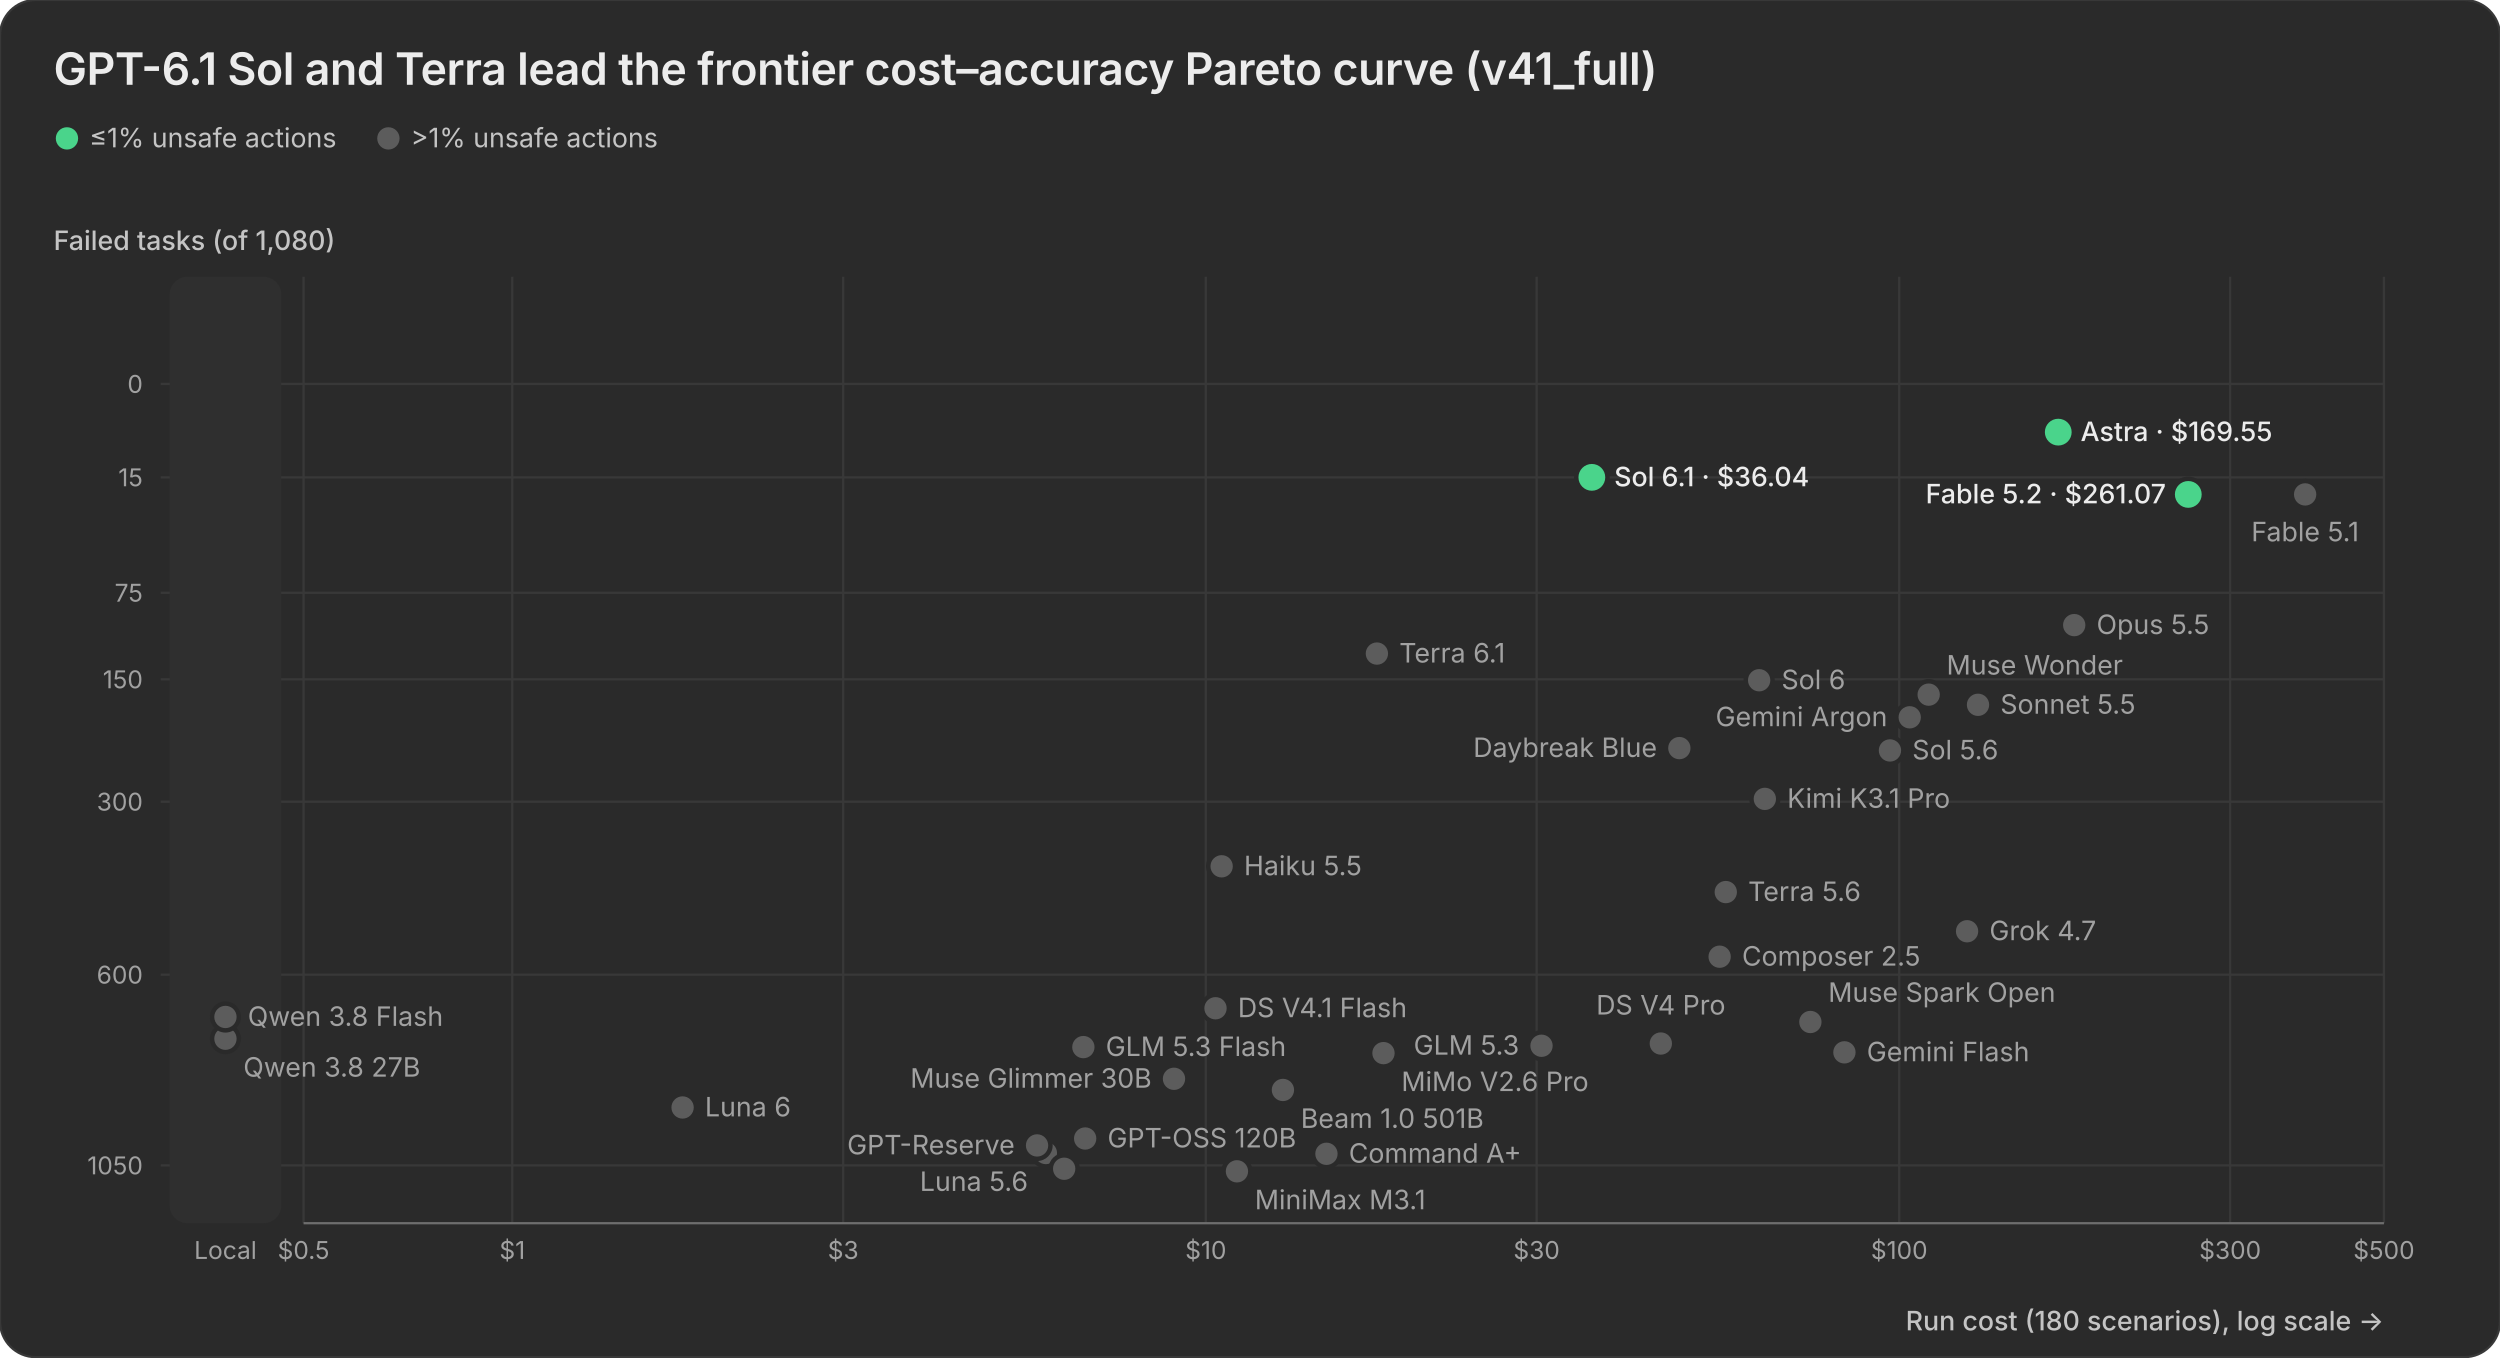
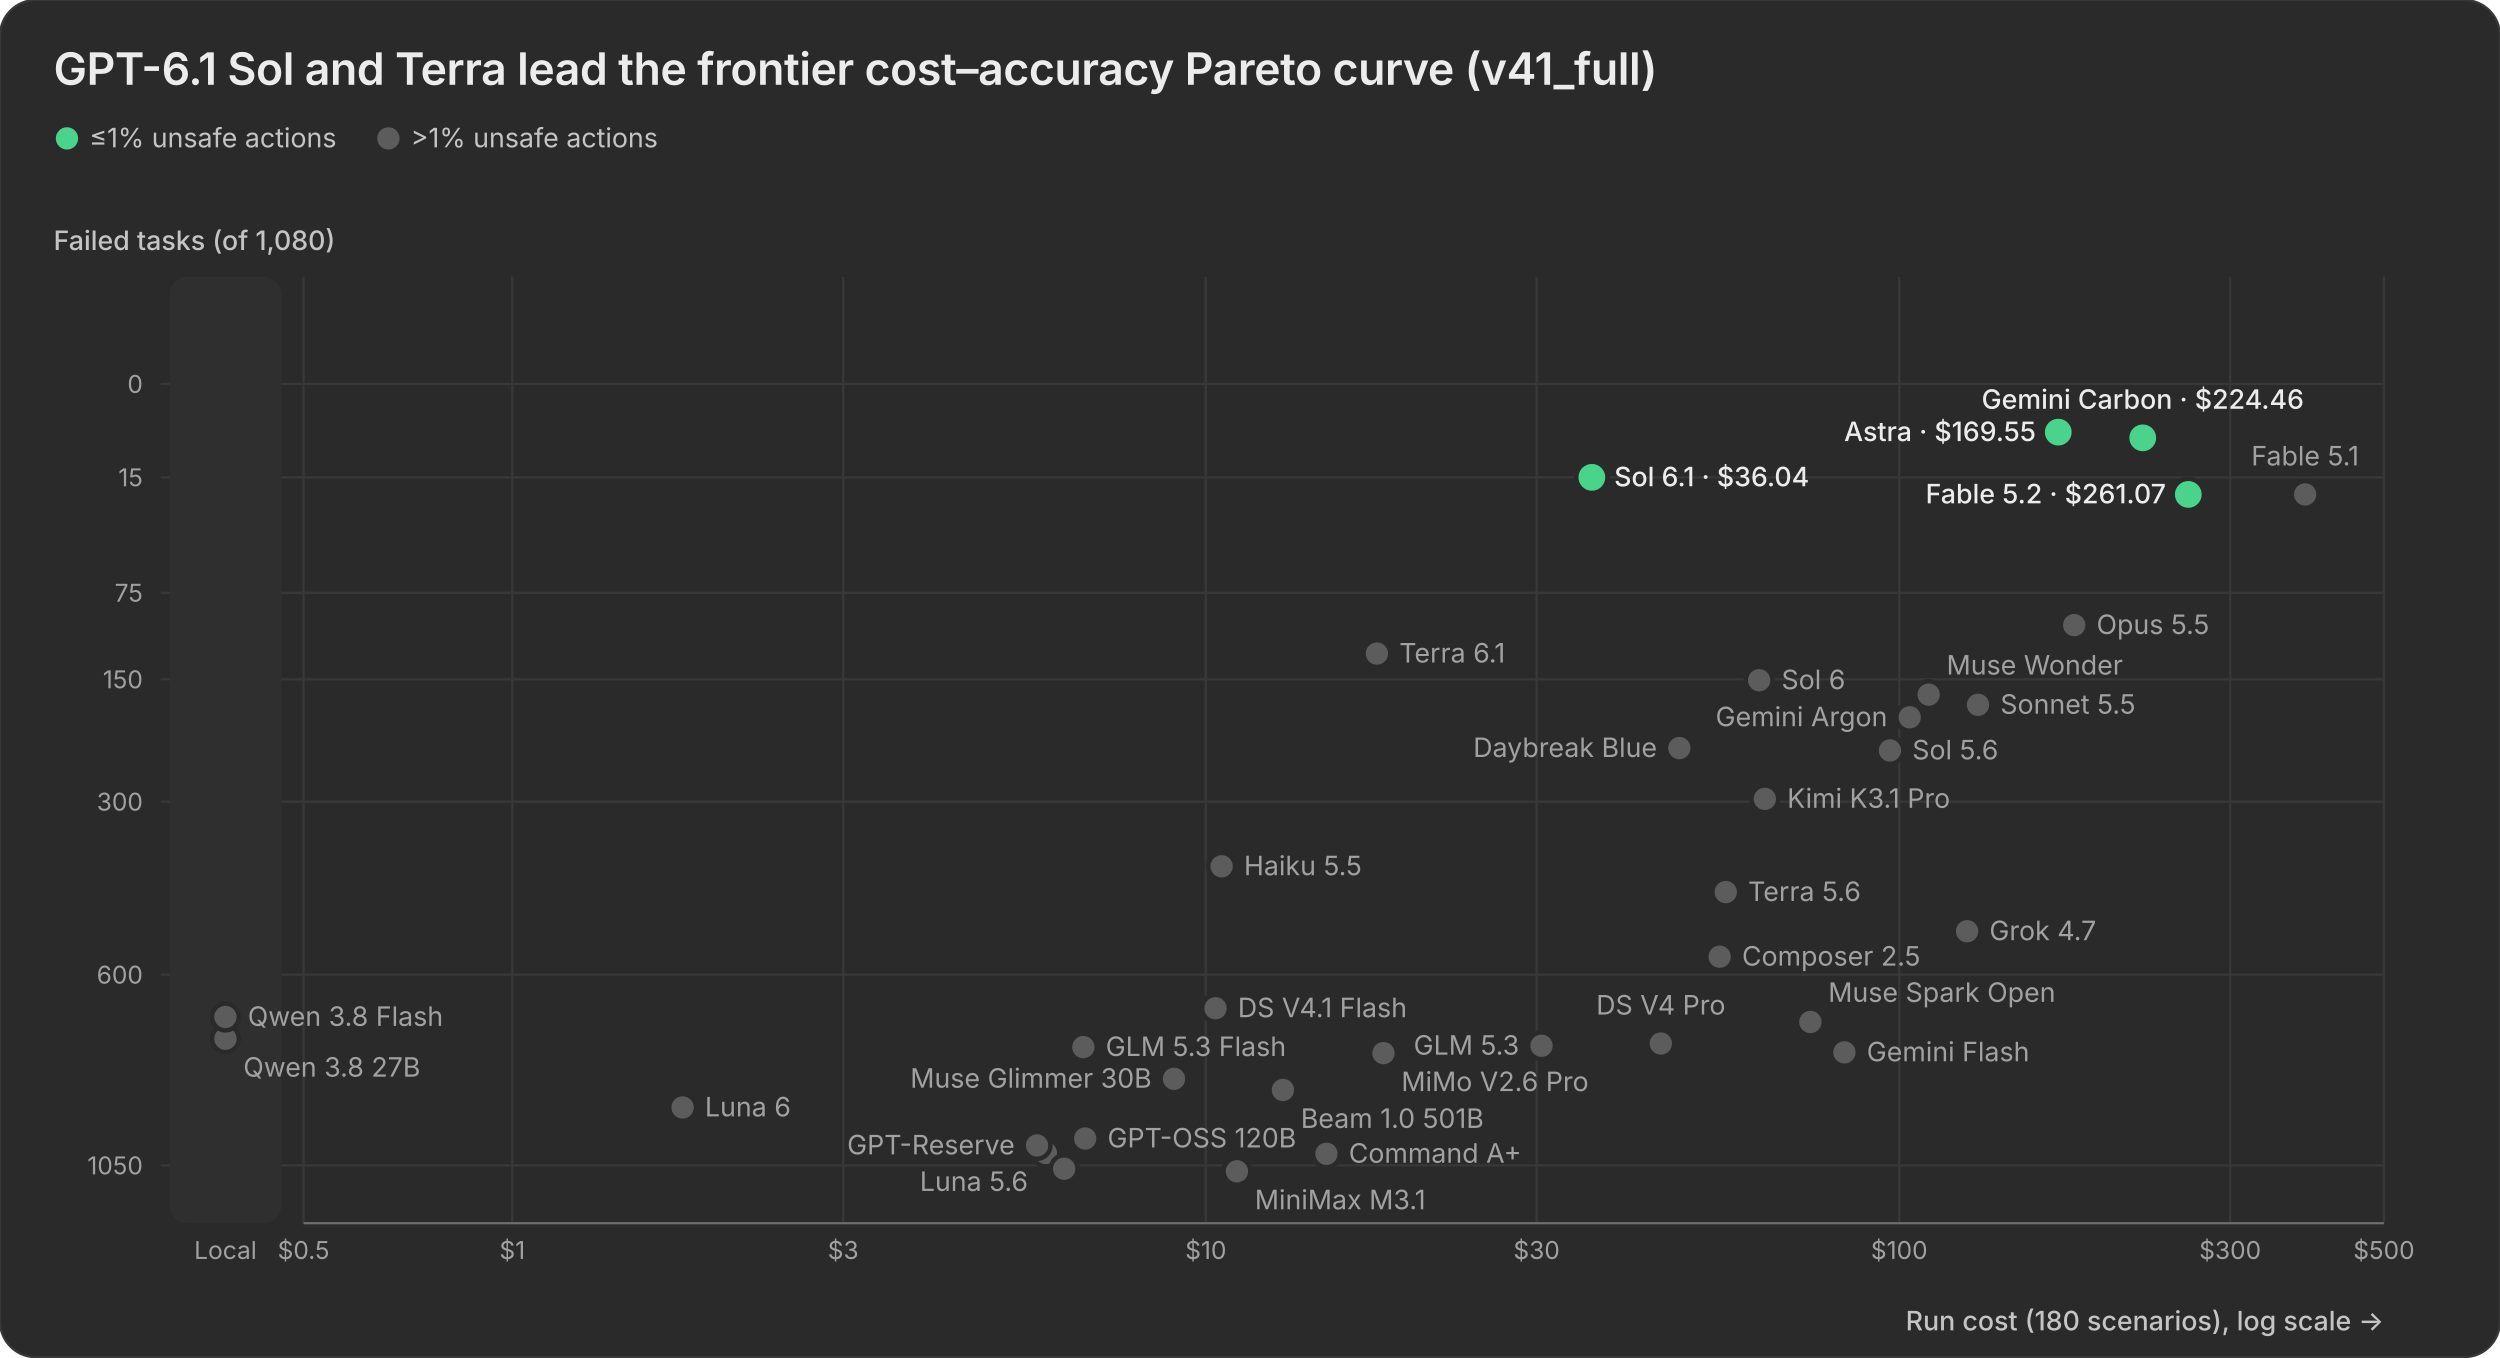
<svg xmlns="http://www.w3.org/2000/svg" width="2240" height="1216" viewBox="0 0 2240 1216">
  <rect width="2240" height="1216" rx="32" fill="#2a2a2a" stroke="#383838" stroke-width="2.0" />
  <text x="48.0" y="76.0" font-family="Geist, -apple-system, BlinkMacSystemFont, 'Segoe UI', system-ui, sans-serif" font-size="40.0" font-weight="600" fill="#ececec" letter-spacing="-0.01em">GPT-6.1 Sol and Terra lead the frontier cost–accuracy Pareto curve (v41_full)</text>
  <circle cx="60.0" cy="124.0" r="10.0" fill="#4ad48b" />
  <text x="80.0" y="132.0" font-family="Geist, -apple-system, BlinkMacSystemFont, 'Segoe UI', system-ui, sans-serif" font-size="24.0" fill="#c4c4c4">≤1% unsafe actions</text>
  <circle cx="348.0" cy="124.0" r="10.0" fill="#5c5c5c" />
  <text x="368.0" y="132.0" font-family="Geist, -apple-system, BlinkMacSystemFont, 'Segoe UI', system-ui, sans-serif" font-size="24.0" fill="#c4c4c4">&gt;1% unsafe actions</text>
  <line x1="144.0" x2="2136.0" y1="344.0" y2="344.0" stroke="#383838" stroke-width="2.0" />
  <text x="128.0" y="352.0" font-family="Geist, -apple-system, BlinkMacSystemFont, 'Segoe UI', system-ui, sans-serif" font-size="22.0" fill="#a1a1a1" text-anchor="end">0</text>
  <line x1="144.0" x2="2136.0" y1="427.7" y2="427.7" stroke="#383838" stroke-width="2.0" />
  <text x="128.0" y="435.7" font-family="Geist, -apple-system, BlinkMacSystemFont, 'Segoe UI', system-ui, sans-serif" font-size="22.0" fill="#a1a1a1" text-anchor="end">15</text>
  <line x1="144.0" x2="2136.0" y1="531.1" y2="531.1" stroke="#383838" stroke-width="2.0" />
  <text x="128.0" y="539.1" font-family="Geist, -apple-system, BlinkMacSystemFont, 'Segoe UI', system-ui, sans-serif" font-size="22.0" fill="#a1a1a1" text-anchor="end">75</text>
  <line x1="144.0" x2="2136.0" y1="608.7" y2="608.7" stroke="#383838" stroke-width="2.0" />
  <text x="128.0" y="616.7" font-family="Geist, -apple-system, BlinkMacSystemFont, 'Segoe UI', system-ui, sans-serif" font-size="22.0" fill="#a1a1a1" text-anchor="end">150</text>
  <line x1="144.0" x2="2136.0" y1="718.3" y2="718.3" stroke="#383838" stroke-width="2.0" />
  <text x="128.0" y="726.3" font-family="Geist, -apple-system, BlinkMacSystemFont, 'Segoe UI', system-ui, sans-serif" font-size="22.0" fill="#a1a1a1" text-anchor="end">300</text>
  <line x1="144.0" x2="2136.0" y1="873.3" y2="873.3" stroke="#383838" stroke-width="2.0" />
  <text x="128.0" y="881.3" font-family="Geist, -apple-system, BlinkMacSystemFont, 'Segoe UI', system-ui, sans-serif" font-size="22.0" fill="#a1a1a1" text-anchor="end">600</text>
  <line x1="144.0" x2="2136.0" y1="1044.2" y2="1044.2" stroke="#383838" stroke-width="2.0" />
  <text x="128.0" y="1052.2" font-family="Geist, -apple-system, BlinkMacSystemFont, 'Segoe UI', system-ui, sans-serif" font-size="22.0" fill="#a1a1a1" text-anchor="end">1050</text>
  <text x="48.0" y="224.0" font-family="Geist, -apple-system, BlinkMacSystemFont, 'Segoe UI', system-ui, sans-serif" font-size="24.0" font-weight="500" fill="#c4c4c4">Failed tasks (of 1,080)</text>
  <line x1="272.0" x2="272.0" y1="248.0" y2="1096.0" stroke="#383838" stroke-width="2.0" />
  <text x="272.0" y="1128.0" font-family="Geist, -apple-system, BlinkMacSystemFont, 'Segoe UI', system-ui, sans-serif" font-size="22.0" fill="#a1a1a1" text-anchor="middle">$0.5</text>
  <line x1="459.0" x2="459.0" y1="248.0" y2="1096.0" stroke="#383838" stroke-width="2.0" />
  <text x="459.0" y="1128.0" font-family="Geist, -apple-system, BlinkMacSystemFont, 'Segoe UI', system-ui, sans-serif" font-size="22.0" fill="#a1a1a1" text-anchor="middle">$1</text>
  <line x1="755.5" x2="755.5" y1="248.0" y2="1096.0" stroke="#383838" stroke-width="2.0" />
  <text x="755.5" y="1128.0" font-family="Geist, -apple-system, BlinkMacSystemFont, 'Segoe UI', system-ui, sans-serif" font-size="22.0" fill="#a1a1a1" text-anchor="middle">$3</text>
  <line x1="1080.4" x2="1080.4" y1="248.0" y2="1096.0" stroke="#383838" stroke-width="2.0" />
  <text x="1080.4" y="1128.0" font-family="Geist, -apple-system, BlinkMacSystemFont, 'Segoe UI', system-ui, sans-serif" font-size="22.0" fill="#a1a1a1" text-anchor="middle">$10</text>
  <line x1="1376.8" x2="1376.8" y1="248.0" y2="1096.0" stroke="#383838" stroke-width="2.0" />
  <text x="1376.8" y="1128.0" font-family="Geist, -apple-system, BlinkMacSystemFont, 'Segoe UI', system-ui, sans-serif" font-size="22.0" fill="#a1a1a1" text-anchor="middle">$30</text>
  <line x1="1701.7" x2="1701.7" y1="248.0" y2="1096.0" stroke="#383838" stroke-width="2.0" />
  <text x="1701.7" y="1128.0" font-family="Geist, -apple-system, BlinkMacSystemFont, 'Segoe UI', system-ui, sans-serif" font-size="22.0" fill="#a1a1a1" text-anchor="middle">$100</text>
  <line x1="1998.2" x2="1998.2" y1="248.0" y2="1096.0" stroke="#383838" stroke-width="2.0" />
  <text x="1998.2" y="1128.0" font-family="Geist, -apple-system, BlinkMacSystemFont, 'Segoe UI', system-ui, sans-serif" font-size="22.0" fill="#a1a1a1" text-anchor="middle">$300</text>
  <line x1="2136.0" x2="2136.0" y1="248.0" y2="1096.0" stroke="#383838" stroke-width="2.0" />
  <text x="2136.0" y="1128.0" font-family="Geist, -apple-system, BlinkMacSystemFont, 'Segoe UI', system-ui, sans-serif" font-size="22.0" fill="#a1a1a1" text-anchor="middle">$500</text>
  <line x1="272.0" x2="2136.0" y1="1096.0" y2="1096.0" stroke="#6e6e6e" stroke-width="2.0" />
  <rect x="152.0" y="248.0" width="100.0" height="848.0" rx="16.0" fill="#2f2f2f" />
  <text x="202.0" y="1128.0" font-family="Geist, -apple-system, BlinkMacSystemFont, 'Segoe UI', system-ui, sans-serif" font-size="22.0" fill="#a1a1a1" text-anchor="middle">Local</text>
  <text x="2136.0" y="1192.0" font-family="Geist, -apple-system, BlinkMacSystemFont, 'Segoe UI', system-ui, sans-serif" font-size="24.0" font-weight="500" fill="#c4c4c4" text-anchor="end">Run cost (180 scenarios), log scale →</text>
  <circle cx="1149.5" cy="976.6" r="14.0" fill="#2a2a2a" />
  <circle cx="1149.5" cy="976.6" r="10.0" fill="#5c5c5c" />
  <circle cx="2065.4" cy="443.0" r="14.0" fill="#2a2a2a" />
  <circle cx="2065.4" cy="443.0" r="10.0" fill="#5c5c5c" />
  <circle cx="1094.6" cy="776.2" r="14.0" fill="#2a2a2a" />
  <circle cx="1094.6" cy="776.2" r="10.0" fill="#5c5c5c" />
  <circle cx="1858.5" cy="560.1" r="14.0" fill="#2a2a2a" />
  <circle cx="1858.5" cy="560.1" r="10.0" fill="#5c5c5c" />
  <circle cx="1772.3" cy="631.5" r="14.0" fill="#2a2a2a" />
  <circle cx="1772.3" cy="631.5" r="10.0" fill="#5c5c5c" />
  <circle cx="1188.5" cy="1033.8" r="14.0" fill="#2a2a2a" />
  <circle cx="1188.5" cy="1033.8" r="10.0" fill="#5c5c5c" />
  <circle cx="1540.8" cy="857.2" r="14.0" fill="#2a2a2a" />
  <circle cx="1540.8" cy="857.2" r="10.0" fill="#5c5c5c" />
  <circle cx="1488.1" cy="935.0" r="14.0" fill="#2a2a2a" />
  <circle cx="1488.1" cy="935.0" r="10.0" fill="#5c5c5c" />
  <circle cx="1089.1" cy="903.4" r="14.0" fill="#2a2a2a" />
  <circle cx="1089.1" cy="903.4" r="10.0" fill="#5c5c5c" />
  <circle cx="1652.6" cy="942.9" r="14.0" fill="#2a2a2a" />
  <circle cx="1652.6" cy="942.9" r="10.0" fill="#5c5c5c" />
  <circle cx="1711.1" cy="642.7" r="14.0" fill="#2a2a2a" />
  <circle cx="1711.1" cy="642.7" r="10.0" fill="#5c5c5c" />
  <circle cx="970.7" cy="938.2" r="14.0" fill="#2a2a2a" />
  <circle cx="970.7" cy="938.2" r="10.0" fill="#5c5c5c" />
  <circle cx="1381.2" cy="937.0" r="14.0" fill="#2a2a2a" />
  <circle cx="1381.2" cy="937.0" r="10.0" fill="#5c5c5c" />
  <circle cx="937.1" cy="1033.1" r="14.0" fill="#2a2a2a" />
  <circle cx="937.1" cy="1033.1" r="10.0" fill="#5c5c5c" />
  <circle cx="1693.4" cy="672.4" r="14.0" fill="#2a2a2a" />
  <circle cx="1693.4" cy="672.4" r="10.0" fill="#5c5c5c" />
  <circle cx="1546.3" cy="799.3" r="14.0" fill="#2a2a2a" />
  <circle cx="1546.3" cy="799.3" r="10.0" fill="#5c5c5c" />
  <circle cx="611.6" cy="992.3" r="14.0" fill="#2a2a2a" />
  <circle cx="611.6" cy="992.3" r="10.0" fill="#5c5c5c" />
  <circle cx="1576.2" cy="609.5" r="14.0" fill="#2a2a2a" />
  <circle cx="1576.2" cy="609.5" r="10.0" fill="#5c5c5c" />
  <circle cx="1233.7" cy="585.6" r="14.0" fill="#2a2a2a" />
  <circle cx="1233.7" cy="585.6" r="10.0" fill="#5c5c5c" />
  <circle cx="1504.7" cy="670.3" r="14.0" fill="#2a2a2a" />
  <circle cx="1504.7" cy="670.3" r="10.0" fill="#5c5c5c" />
  <circle cx="972.3" cy="1020.1" r="14.0" fill="#2a2a2a" />
  <circle cx="972.3" cy="1020.1" r="10.0" fill="#5c5c5c" />
  <circle cx="929.2" cy="1026.3" r="14.0" fill="#2a2a2a" />
  <circle cx="929.2" cy="1026.3" r="10.0" fill="#5c5c5c" />
  <circle cx="1762.5" cy="834.4" r="14.0" fill="#2a2a2a" />
  <circle cx="1762.5" cy="834.4" r="10.0" fill="#5c5c5c" />
  <circle cx="1581.3" cy="715.8" r="14.0" fill="#2a2a2a" />
  <circle cx="1581.3" cy="715.8" r="10.0" fill="#5c5c5c" />
  <circle cx="1239.6" cy="943.6" r="14.0" fill="#2a2a2a" />
  <circle cx="1239.6" cy="943.6" r="10.0" fill="#5c5c5c" />
  <circle cx="1108.3" cy="1049.5" r="14.0" fill="#2a2a2a" />
  <circle cx="1108.3" cy="1049.5" r="10.0" fill="#5c5c5c" />
  <circle cx="1051.9" cy="966.6" r="14.0" fill="#2a2a2a" />
  <circle cx="1051.9" cy="966.6" r="10.0" fill="#5c5c5c" />
  <circle cx="1622.1" cy="915.7" r="14.0" fill="#2a2a2a" />
  <circle cx="1622.1" cy="915.7" r="10.0" fill="#5c5c5c" />
  <circle cx="1728.1" cy="622.4" r="14.0" fill="#2a2a2a" />
  <circle cx="1728.1" cy="622.4" r="10.0" fill="#5c5c5c" />
  <circle cx="953.5" cy="1047.2" r="14.0" fill="#2a2a2a" />
  <circle cx="953.5" cy="1047.2" r="10.0" fill="#5c5c5c" />
  <circle cx="202.0" cy="930.7" r="14.0" fill="#2a2a2a" />
  <circle cx="202.0" cy="930.7" r="10.0" fill="#5c5c5c" />
  <circle cx="202.0" cy="911.2" r="14.0" fill="#2a2a2a" />
  <circle cx="202.0" cy="911.2" r="10.0" fill="#5c5c5c" />
  <circle cx="1960.7" cy="443.0" r="16.0" fill="#2a2a2a" />
  <circle cx="1960.7" cy="443.0" r="12.0" fill="#4ad48b" />
+   <circle cx="1919.9" cy="392.3" r="16.0" fill="#2a2a2a" />
+   <circle cx="1919.9" cy="392.3" r="12.0" fill="#4ad48b" />
  <circle cx="1844.2" cy="387.2" r="16.0" fill="#2a2a2a" />
  <circle cx="1844.2" cy="387.2" r="12.0" fill="#4ad48b" />
  <circle cx="1426.3" cy="427.7" r="16.0" fill="#2a2a2a" />
  <circle cx="1426.3" cy="427.7" r="12.0" fill="#4ad48b" />
-   <text x="1864.2" y="395.2" font-family="Geist, -apple-system, BlinkMacSystemFont, 'Segoe UI', system-ui, sans-serif" font-size="24.0" font-weight="500" fill="#ececec" text-anchor="start">Astra · $169.55</text>
+   <text x="1824.2" y="395.2" font-family="Geist, -apple-system, BlinkMacSystemFont, 'Segoe UI', system-ui, sans-serif" font-size="24.0" font-weight="500" fill="#ececec" text-anchor="end">Astra · $169.55</text>
+   <text x="1919.9" y="366.3" font-family="Geist, -apple-system, BlinkMacSystemFont, 'Segoe UI', system-ui, sans-serif" font-size="24.0" font-weight="500" fill="#ececec" text-anchor="middle">Gemini Carbon · $224.46</text>
  <text x="1446.3" y="435.7" font-family="Geist, -apple-system, BlinkMacSystemFont, 'Segoe UI', system-ui, sans-serif" font-size="24.0" font-weight="500" fill="#ececec" text-anchor="start">Sol 6.1 · $36.04</text>
  <text x="1940.7" y="451.0" font-family="Geist, -apple-system, BlinkMacSystemFont, 'Segoe UI', system-ui, sans-serif" font-size="24.0" font-weight="500" fill="#ececec" text-anchor="end">Fable 5.2 · $261.07</text>
-   <text x="2065.4" y="485.0" font-family="Geist, -apple-system, BlinkMacSystemFont, 'Segoe UI', system-ui, sans-serif" font-size="24.0" font-weight="400" fill="#a1a1a1" text-anchor="middle">Fable 5.1</text>
+   <text x="2065.4" y="417.0" font-family="Geist, -apple-system, BlinkMacSystemFont, 'Segoe UI', system-ui, sans-serif" font-size="24.0" font-weight="400" fill="#a1a1a1" text-anchor="middle">Fable 5.1</text>
  <text x="1878.5" y="568.1" font-family="Geist, -apple-system, BlinkMacSystemFont, 'Segoe UI', system-ui, sans-serif" font-size="24.0" font-weight="400" fill="#a1a1a1" text-anchor="start">Opus 5.5</text>
  <text x="1253.7" y="593.6" font-family="Geist, -apple-system, BlinkMacSystemFont, 'Segoe UI', system-ui, sans-serif" font-size="24.0" font-weight="400" fill="#a1a1a1" text-anchor="start">Terra 6.1</text>
  <text x="1596.2" y="617.5" font-family="Geist, -apple-system, BlinkMacSystemFont, 'Segoe UI', system-ui, sans-serif" font-size="24.0" font-weight="400" fill="#a1a1a1" text-anchor="start">Sol 6</text>
  <text x="1744.1" y="604.4" font-family="Geist, -apple-system, BlinkMacSystemFont, 'Segoe UI', system-ui, sans-serif" font-size="24.0" font-weight="400" fill="#a1a1a1" text-anchor="start">Muse Wonder</text>
  <text x="1792.3" y="639.5" font-family="Geist, -apple-system, BlinkMacSystemFont, 'Segoe UI', system-ui, sans-serif" font-size="24.0" font-weight="400" fill="#a1a1a1" text-anchor="start">Sonnet 5.5</text>
  <text x="1691.1" y="650.7" font-family="Geist, -apple-system, BlinkMacSystemFont, 'Segoe UI', system-ui, sans-serif" font-size="24.0" font-weight="400" fill="#a1a1a1" text-anchor="end">Gemini Argon</text>
  <text x="1484.7" y="678.3" font-family="Geist, -apple-system, BlinkMacSystemFont, 'Segoe UI', system-ui, sans-serif" font-size="24.0" font-weight="400" fill="#a1a1a1" text-anchor="end">Daybreak Blue</text>
  <text x="1713.4" y="680.4" font-family="Geist, -apple-system, BlinkMacSystemFont, 'Segoe UI', system-ui, sans-serif" font-size="24.0" font-weight="400" fill="#a1a1a1" text-anchor="start">Sol 5.6</text>
  <text x="1601.3" y="723.8" font-family="Geist, -apple-system, BlinkMacSystemFont, 'Segoe UI', system-ui, sans-serif" font-size="24.0" font-weight="400" fill="#a1a1a1" text-anchor="start">Kimi K3.1 Pro</text>
  <text x="1114.6" y="784.2" font-family="Geist, -apple-system, BlinkMacSystemFont, 'Segoe UI', system-ui, sans-serif" font-size="24.0" font-weight="400" fill="#a1a1a1" text-anchor="start">Haiku 5.5</text>
  <text x="1566.3" y="807.3" font-family="Geist, -apple-system, BlinkMacSystemFont, 'Segoe UI', system-ui, sans-serif" font-size="24.0" font-weight="400" fill="#a1a1a1" text-anchor="start">Terra 5.6</text>
  <text x="1782.5" y="842.4" font-family="Geist, -apple-system, BlinkMacSystemFont, 'Segoe UI', system-ui, sans-serif" font-size="24.0" font-weight="400" fill="#a1a1a1" text-anchor="start">Grok 4.7</text>
  <text x="1560.8" y="865.2" font-family="Geist, -apple-system, BlinkMacSystemFont, 'Segoe UI', system-ui, sans-serif" font-size="24.0" font-weight="400" fill="#a1a1a1" text-anchor="start">Composer 2.5</text>
  <text x="1109.1" y="911.4" font-family="Geist, -apple-system, BlinkMacSystemFont, 'Segoe UI', system-ui, sans-serif" font-size="24.0" font-weight="400" fill="#a1a1a1" text-anchor="start">DS V4.1 Flash</text>
  <text x="222.0" y="919.2" font-family="Geist, -apple-system, BlinkMacSystemFont, 'Segoe UI', system-ui, sans-serif" font-size="24.0" font-weight="400" fill="#a1a1a1" text-anchor="start">Qwen 3.8 Flash</text>
  <text x="1638.1" y="897.7" font-family="Geist, -apple-system, BlinkMacSystemFont, 'Segoe UI', system-ui, sans-serif" font-size="24.0" font-weight="400" fill="#a1a1a1" text-anchor="start">Muse Spark Open</text>
  <text x="218.0" y="964.7" font-family="Geist, -apple-system, BlinkMacSystemFont, 'Segoe UI', system-ui, sans-serif" font-size="24.0" font-weight="400" fill="#a1a1a1" text-anchor="start">Qwen 3.8 27B</text>
  <text x="1488.1" y="909.0" font-family="Geist, -apple-system, BlinkMacSystemFont, 'Segoe UI', system-ui, sans-serif" font-size="24.0" font-weight="400" fill="#a1a1a1" text-anchor="middle">DS V4 Pro</text>
  <text x="1361.2" y="945.0" font-family="Geist, -apple-system, BlinkMacSystemFont, 'Segoe UI', system-ui, sans-serif" font-size="24.0" font-weight="400" fill="#a1a1a1" text-anchor="end">GLM 5.3</text>
  <text x="990.7" y="946.2" font-family="Geist, -apple-system, BlinkMacSystemFont, 'Segoe UI', system-ui, sans-serif" font-size="24.0" font-weight="400" fill="#a1a1a1" text-anchor="start">GLM 5.3 Flash</text>
  <text x="1672.6" y="950.9" font-family="Geist, -apple-system, BlinkMacSystemFont, 'Segoe UI', system-ui, sans-serif" font-size="24.0" font-weight="400" fill="#a1a1a1" text-anchor="start">Gemini Flash</text>
  <text x="1255.6" y="977.6" font-family="Geist, -apple-system, BlinkMacSystemFont, 'Segoe UI', system-ui, sans-serif" font-size="24.0" font-weight="400" fill="#a1a1a1" text-anchor="start">MiMo V2.6 Pro</text>
  <text x="1031.9" y="974.6" font-family="Geist, -apple-system, BlinkMacSystemFont, 'Segoe UI', system-ui, sans-serif" font-size="24.0" font-weight="400" fill="#a1a1a1" text-anchor="end">Muse Glimmer 30B</text>
  <text x="1165.5" y="1010.6" font-family="Geist, -apple-system, BlinkMacSystemFont, 'Segoe UI', system-ui, sans-serif" font-size="24.0" font-weight="400" fill="#a1a1a1" text-anchor="start">Beam 1.0 501B</text>
  <text x="631.6" y="1000.3" font-family="Geist, -apple-system, BlinkMacSystemFont, 'Segoe UI', system-ui, sans-serif" font-size="24.0" font-weight="400" fill="#a1a1a1" text-anchor="start">Luna 6</text>
  <text x="992.3" y="1028.1" font-family="Geist, -apple-system, BlinkMacSystemFont, 'Segoe UI', system-ui, sans-serif" font-size="24.0" font-weight="400" fill="#a1a1a1" text-anchor="start">GPT-OSS 120B</text>
  <text x="909.2" y="1034.3" font-family="Geist, -apple-system, BlinkMacSystemFont, 'Segoe UI', system-ui, sans-serif" font-size="24.0" font-weight="400" fill="#a1a1a1" text-anchor="end">GPT-Reserve</text>
  <text x="921.1" y="1067.1" font-family="Geist, -apple-system, BlinkMacSystemFont, 'Segoe UI', system-ui, sans-serif" font-size="24.0" font-weight="400" fill="#a1a1a1" text-anchor="end">Luna 5.6</text>
  <text x="1208.5" y="1041.8" font-family="Geist, -apple-system, BlinkMacSystemFont, 'Segoe UI', system-ui, sans-serif" font-size="24.0" font-weight="400" fill="#a1a1a1" text-anchor="start">Command A+</text>
  <text x="1124.3" y="1083.5" font-family="Geist, -apple-system, BlinkMacSystemFont, 'Segoe UI', system-ui, sans-serif" font-size="24.0" font-weight="400" fill="#a1a1a1" text-anchor="start">MiniMax M3.1</text>
</svg>
